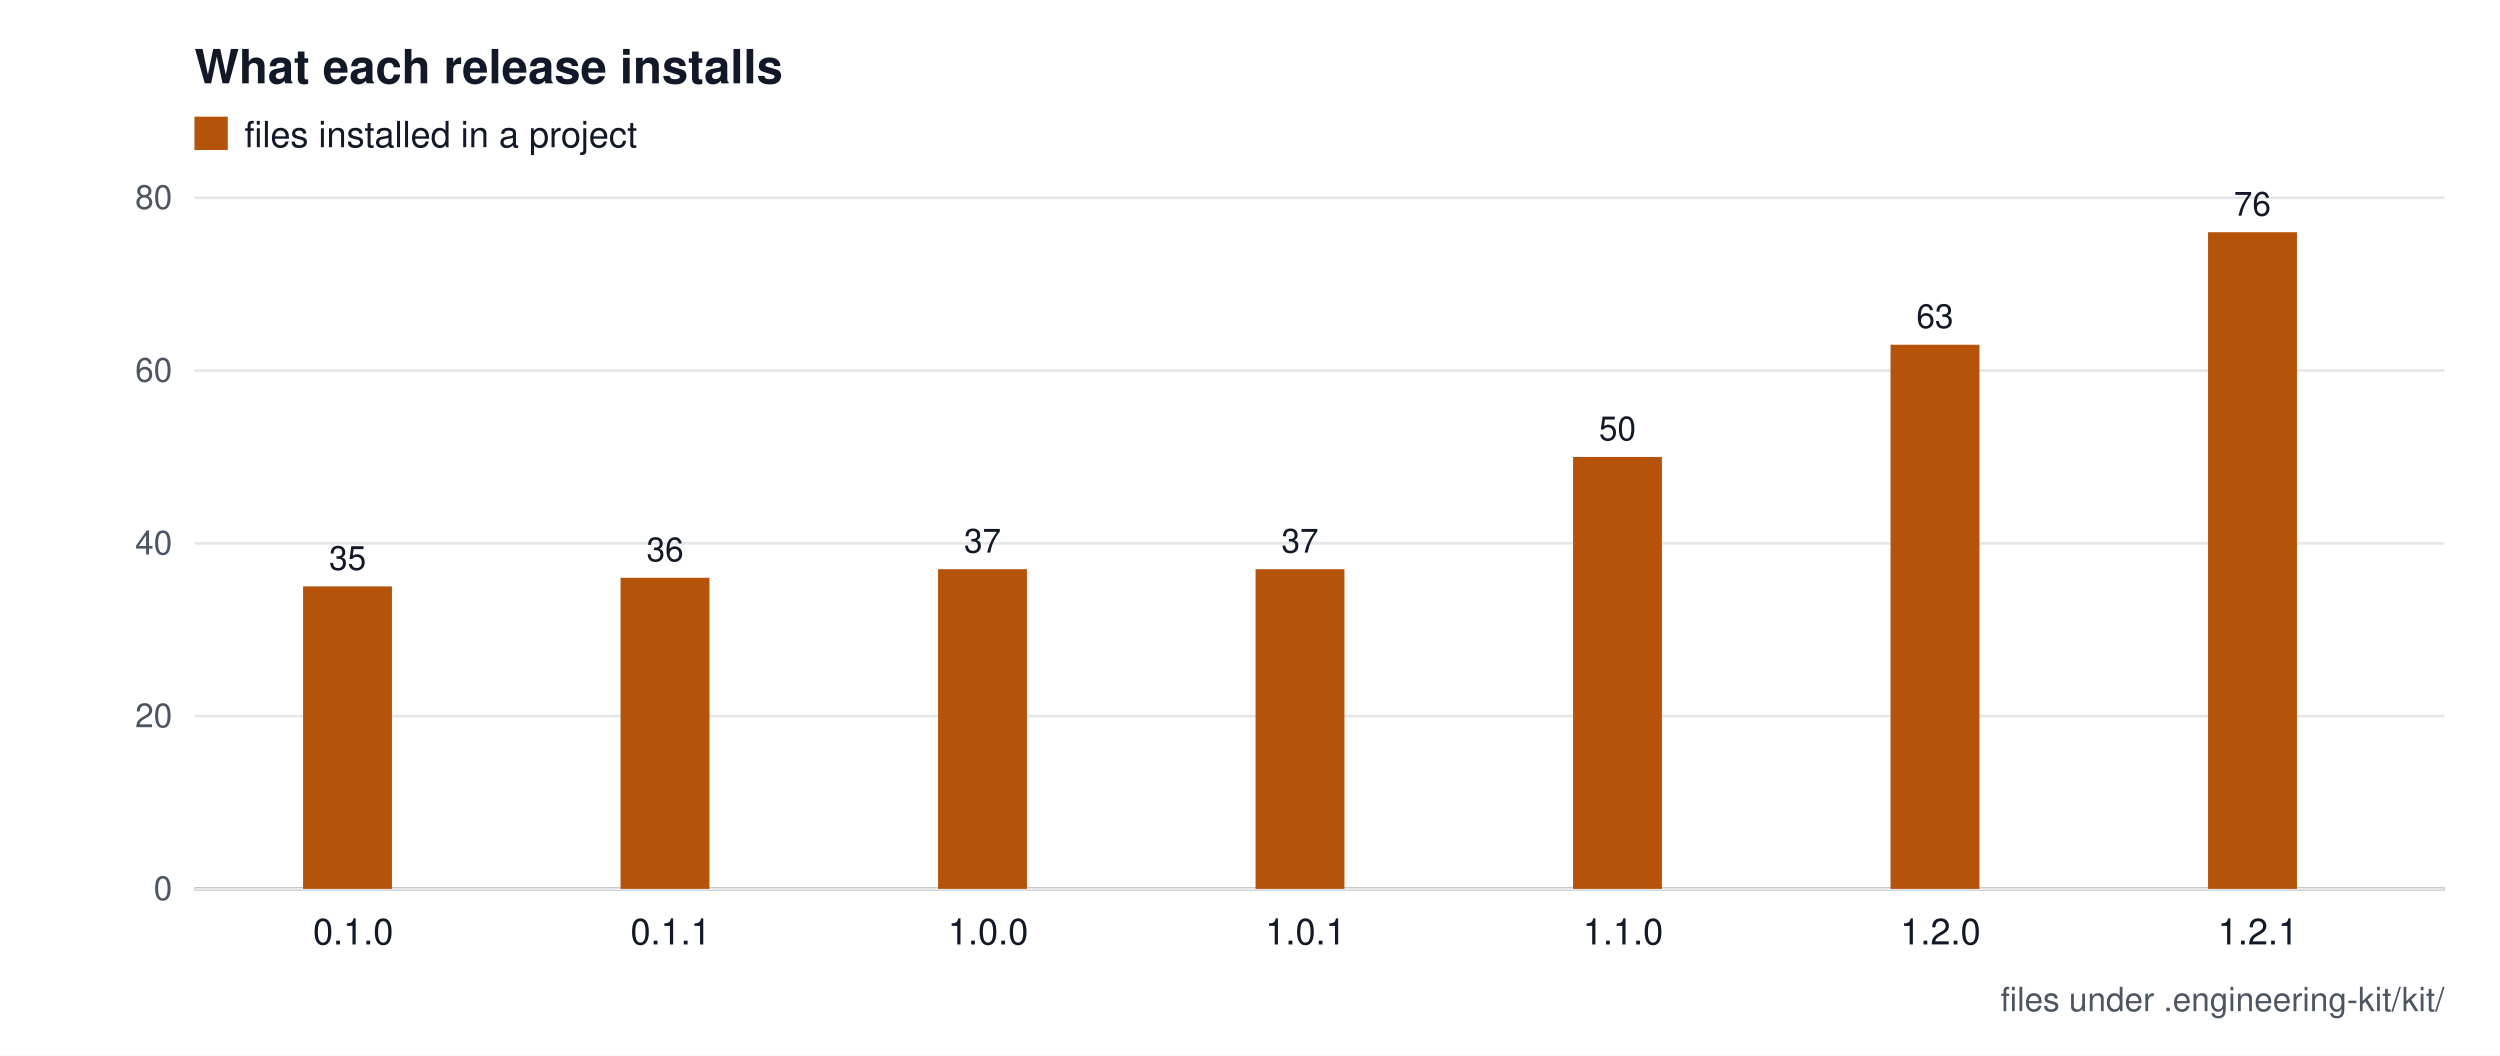
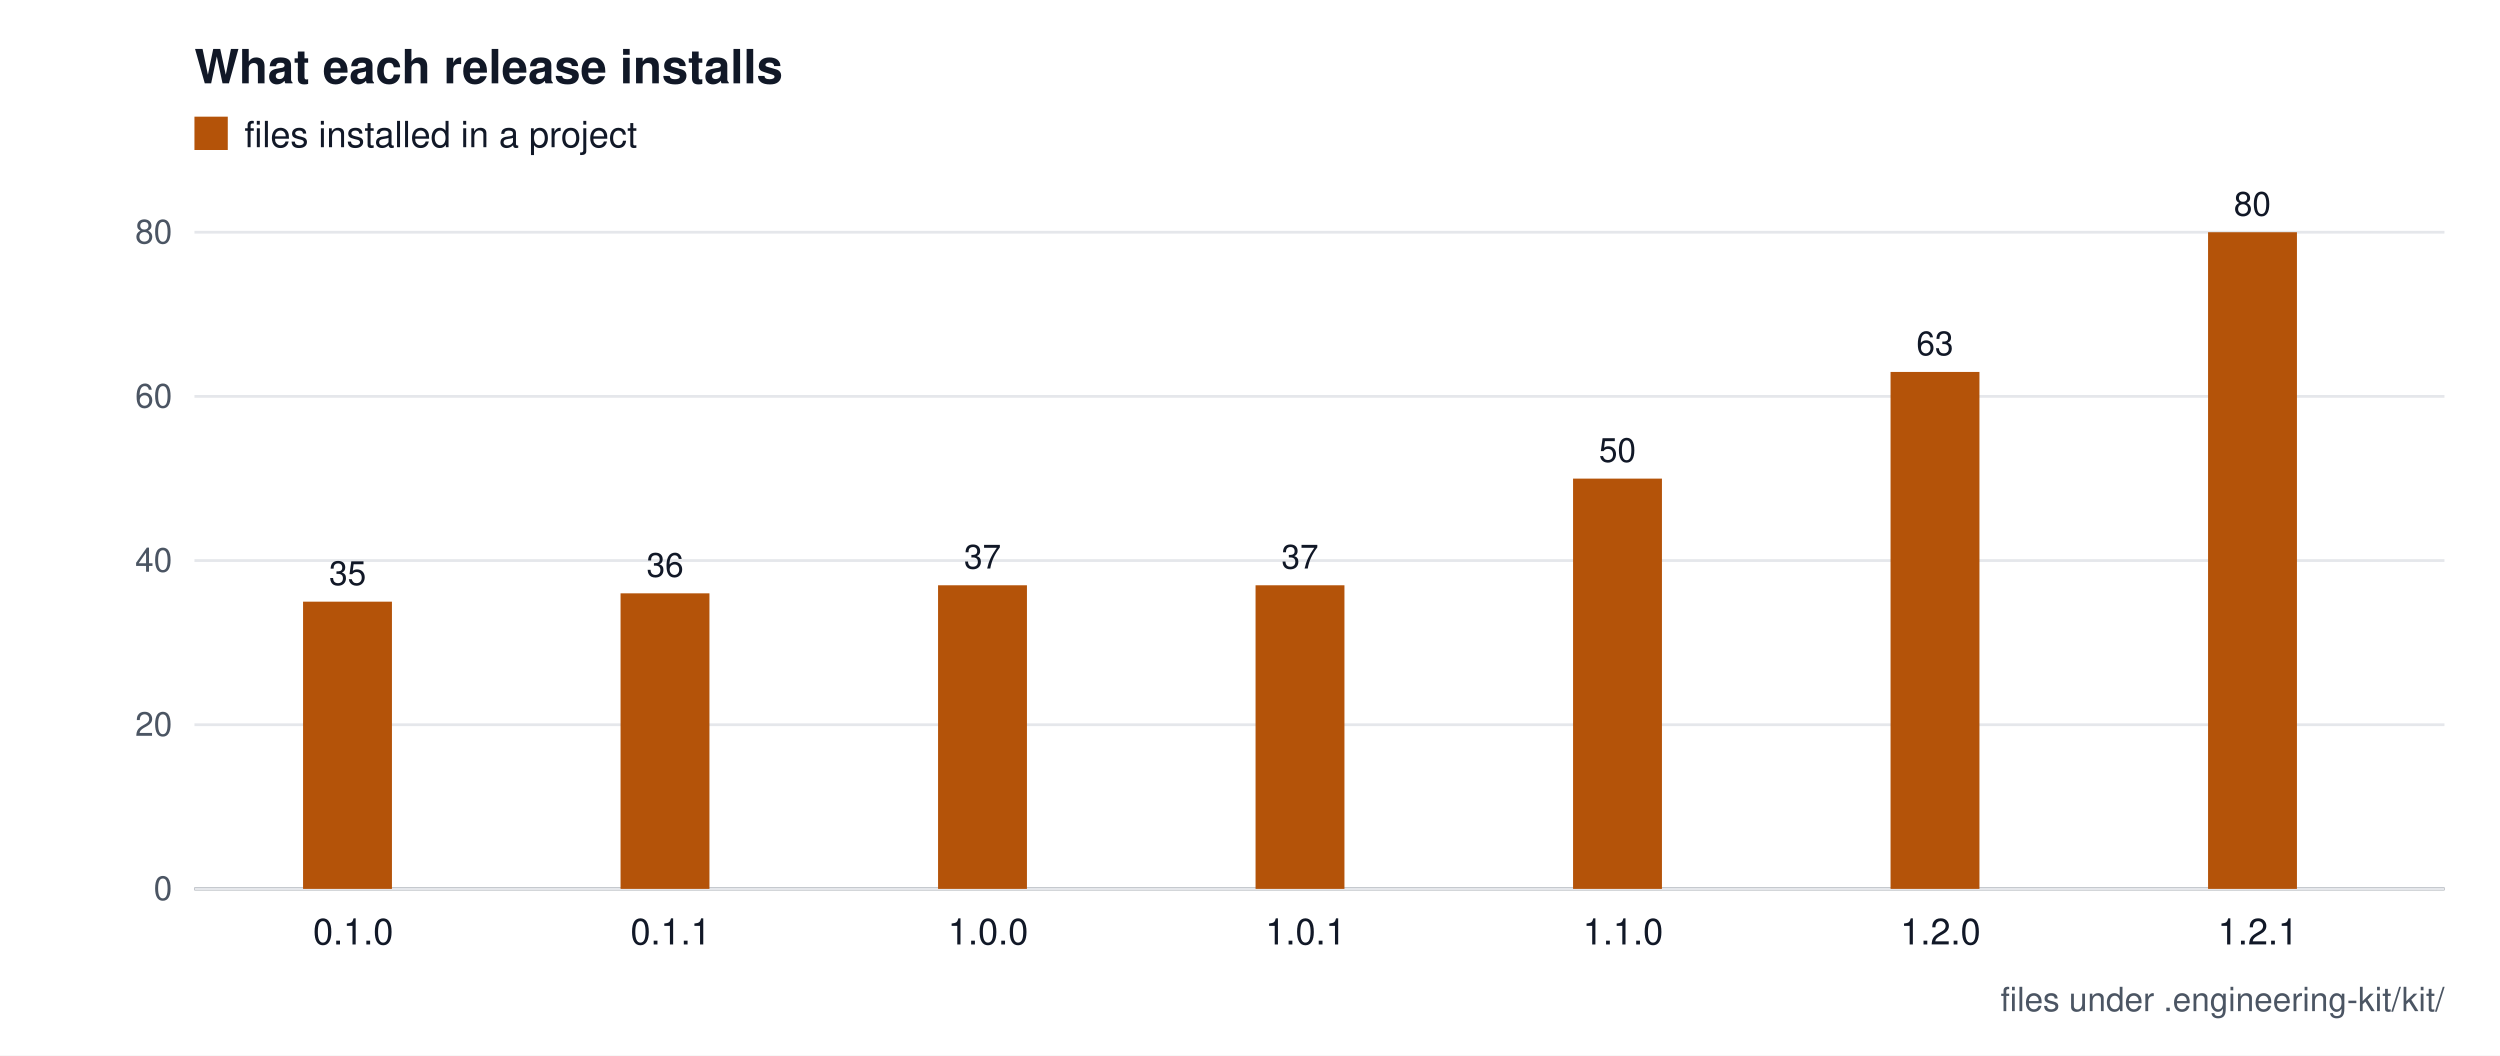
<svg xmlns="http://www.w3.org/2000/svg" viewBox="0 0 900 380" width="900" height="380" role="img" aria-labelledby="title desc" font-family="Helvetica, Arial, sans-serif">
  <rect width="900" height="380" fill="#ffffff" />
  <text x="70" y="30" font-size="17" text-anchor="start" fill="#111827" font-weight="bold">What each release installs</text>
  <line x1="70" y1="320" x2="880" y2="320" stroke="#4b5563" />
  <line x1="70" y1="320.0" x2="880" y2="320.0" stroke="#e5e7eb" />
  <text x="62" y="324.0" font-size="12" text-anchor="end" fill="#4b5563" font-weight="normal">0</text>
-   <line x1="70" y1="257.8" x2="880" y2="257.8" stroke="#e5e7eb" />
-   <text x="62" y="261.799" font-size="12" text-anchor="end" fill="#4b5563" font-weight="normal">20</text>
-   <line x1="70" y1="195.6" x2="880" y2="195.6" stroke="#e5e7eb" />
-   <text x="62" y="199.598" font-size="12" text-anchor="end" fill="#4b5563" font-weight="normal">40</text>
-   <line x1="70" y1="133.4" x2="880" y2="133.4" stroke="#e5e7eb" />
-   <text x="62" y="137.397" font-size="12" text-anchor="end" fill="#4b5563" font-weight="normal">60</text>
-   <line x1="70" y1="71.2" x2="880" y2="71.2" stroke="#e5e7eb" />
-   <text x="62" y="75.196" font-size="12" text-anchor="end" fill="#4b5563" font-weight="normal">80</text>
-   <rect x="109.1" y="211.1" width="32.0" height="108.9" fill="#b45309" />
-   <text x="125.143" y="205.148" font-size="12" text-anchor="middle" fill="#111827" font-weight="normal">35</text>
+   <line x1="70" y1="260.9" x2="880" y2="260.9" stroke="#e5e7eb" />
+   <text x="62" y="264.909" font-size="12" text-anchor="end" fill="#4b5563" font-weight="normal">20</text>
+   <line x1="70" y1="201.8" x2="880" y2="201.8" stroke="#e5e7eb" />
+   <text x="62" y="205.818" font-size="12" text-anchor="end" fill="#4b5563" font-weight="normal">40</text>
+   <line x1="70" y1="142.7" x2="880" y2="142.7" stroke="#e5e7eb" />
+   <text x="62" y="146.727" font-size="12" text-anchor="end" fill="#4b5563" font-weight="normal">60</text>
+   <line x1="70" y1="83.6" x2="880" y2="83.6" stroke="#e5e7eb" />
+   <text x="62" y="87.636" font-size="12" text-anchor="end" fill="#4b5563" font-weight="normal">80</text>
+   <rect x="109.1" y="216.6" width="32.0" height="103.4" fill="#b45309" />
+   <text x="125.143" y="210.591" font-size="12" text-anchor="middle" fill="#111827" font-weight="normal">35</text>
  <text x="127.143" y="340" font-size="13" text-anchor="middle" fill="#111827" font-weight="normal">0.1.0</text>
-   <rect x="223.4" y="208.0" width="32.0" height="112.0" fill="#b45309" />
-   <text x="239.429" y="202.038" font-size="12" text-anchor="middle" fill="#111827" font-weight="normal">36</text>
+   <rect x="223.4" y="213.6" width="32.0" height="106.4" fill="#b45309" />
+   <text x="239.429" y="207.636" font-size="12" text-anchor="middle" fill="#111827" font-weight="normal">36</text>
  <text x="241.429" y="340" font-size="13" text-anchor="middle" fill="#111827" font-weight="normal">0.1.1</text>
-   <rect x="337.7" y="204.9" width="32.0" height="115.1" fill="#b45309" />
-   <text x="353.714" y="198.928" font-size="12" text-anchor="middle" fill="#111827" font-weight="normal">37</text>
+   <rect x="337.7" y="210.7" width="32.0" height="109.3" fill="#b45309" />
+   <text x="353.714" y="204.682" font-size="12" text-anchor="middle" fill="#111827" font-weight="normal">37</text>
  <text x="355.714" y="340" font-size="13" text-anchor="middle" fill="#111827" font-weight="normal">1.0.0</text>
-   <rect x="452.0" y="204.9" width="32.0" height="115.1" fill="#b45309" />
-   <text x="468" y="198.928" font-size="12" text-anchor="middle" fill="#111827" font-weight="normal">37</text>
+   <rect x="452.0" y="210.7" width="32.0" height="109.3" fill="#b45309" />
+   <text x="468" y="204.682" font-size="12" text-anchor="middle" fill="#111827" font-weight="normal">37</text>
  <text x="470" y="340" font-size="13" text-anchor="middle" fill="#111827" font-weight="normal">1.0.1</text>
-   <rect x="566.3" y="164.5" width="32.0" height="155.5" fill="#b45309" />
-   <text x="582.286" y="158.498" font-size="12" text-anchor="middle" fill="#111827" font-weight="normal">50</text>
+   <rect x="566.3" y="172.3" width="32.0" height="147.7" fill="#b45309" />
+   <text x="582.286" y="166.273" font-size="12" text-anchor="middle" fill="#111827" font-weight="normal">50</text>
  <text x="584.286" y="340" font-size="13" text-anchor="middle" fill="#111827" font-weight="normal">1.1.0</text>
-   <rect x="680.6" y="124.1" width="32.0" height="195.9" fill="#b45309" />
-   <text x="696.571" y="118.067" font-size="12" text-anchor="middle" fill="#111827" font-weight="normal">63</text>
+   <rect x="680.6" y="133.9" width="32.0" height="186.1" fill="#b45309" />
+   <text x="696.571" y="127.864" font-size="12" text-anchor="middle" fill="#111827" font-weight="normal">63</text>
  <text x="698.571" y="340" font-size="13" text-anchor="middle" fill="#111827" font-weight="normal">1.2.0</text>
  <rect x="794.9" y="83.6" width="32.0" height="236.4" fill="#b45309" />
-   <text x="810.857" y="77.636" font-size="12" text-anchor="middle" fill="#111827" font-weight="normal">76</text>
+   <text x="810.857" y="77.636" font-size="12" text-anchor="middle" fill="#111827" font-weight="normal">80</text>
  <text x="812.857" y="340" font-size="13" text-anchor="middle" fill="#111827" font-weight="normal">1.2.1</text>
  <rect x="70" y="42" width="12" height="12" fill="#b45309" />
  <text x="88" y="53" font-size="13" text-anchor="start" fill="#111827" font-weight="normal">files installed in a project</text>
  <text x="880" y="364" font-size="12" text-anchor="end" fill="#4b5563" font-weight="normal">files under .engineering-kit/kit/</text>
</svg>
